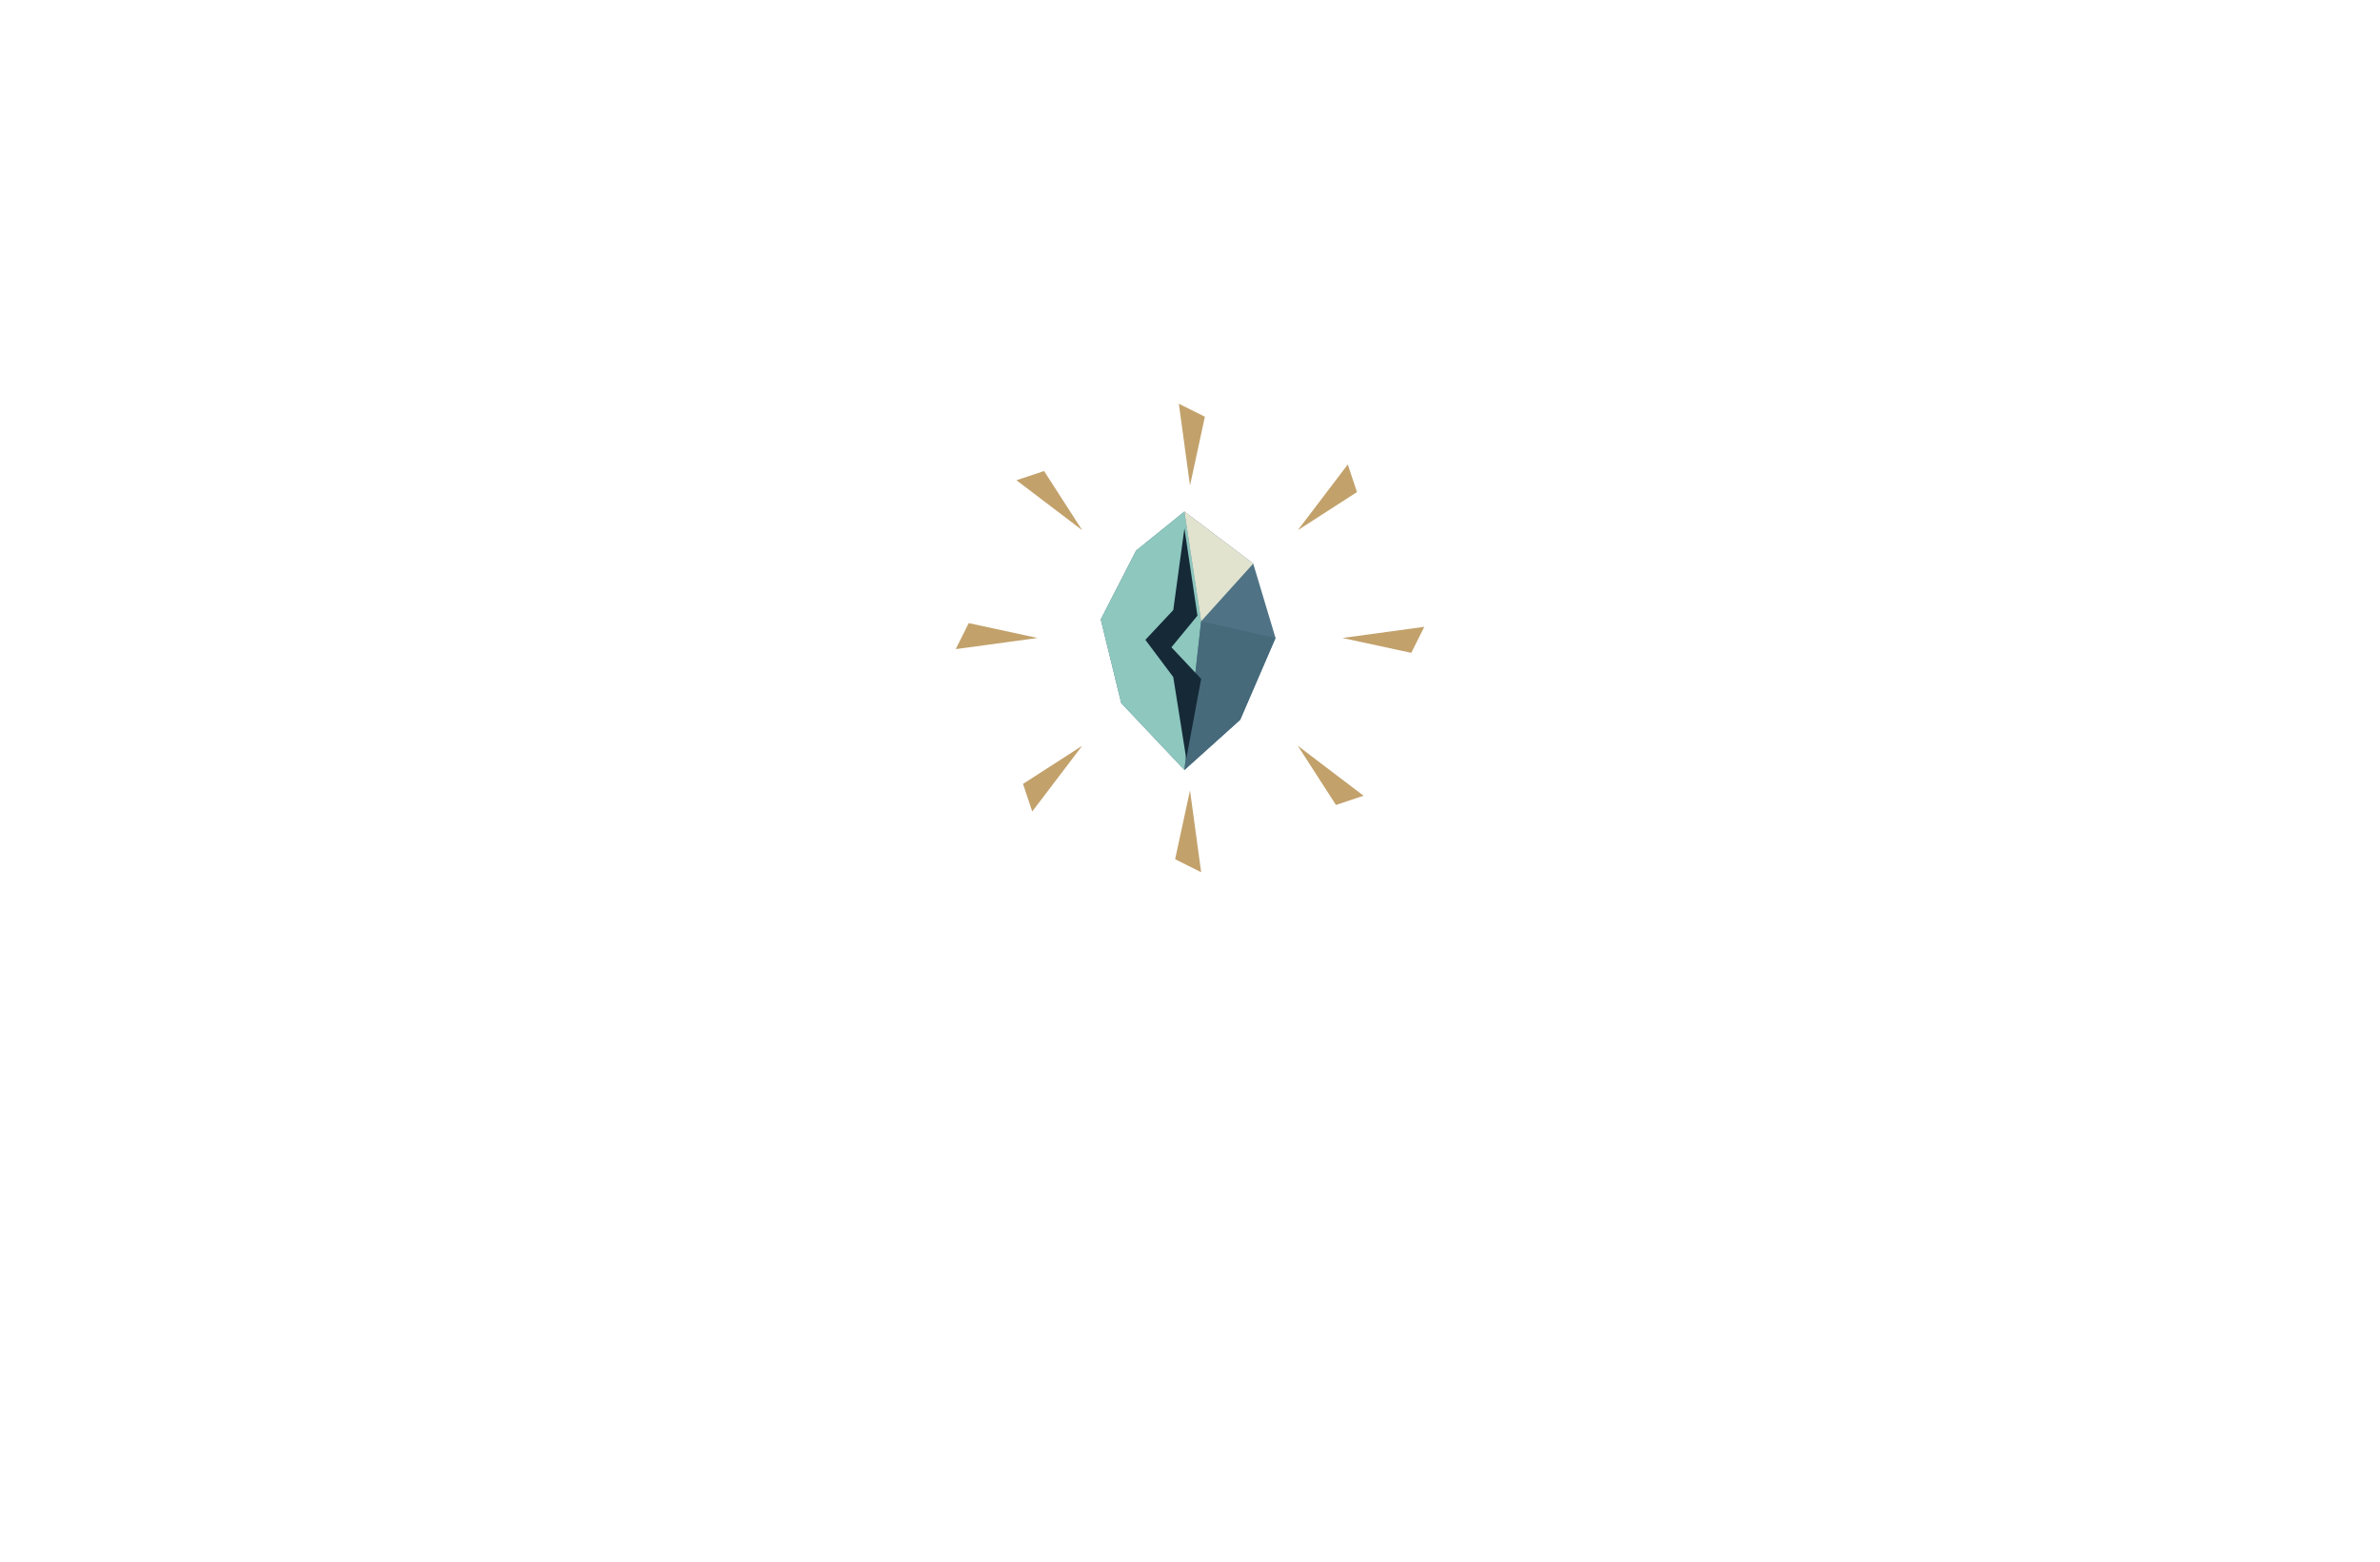
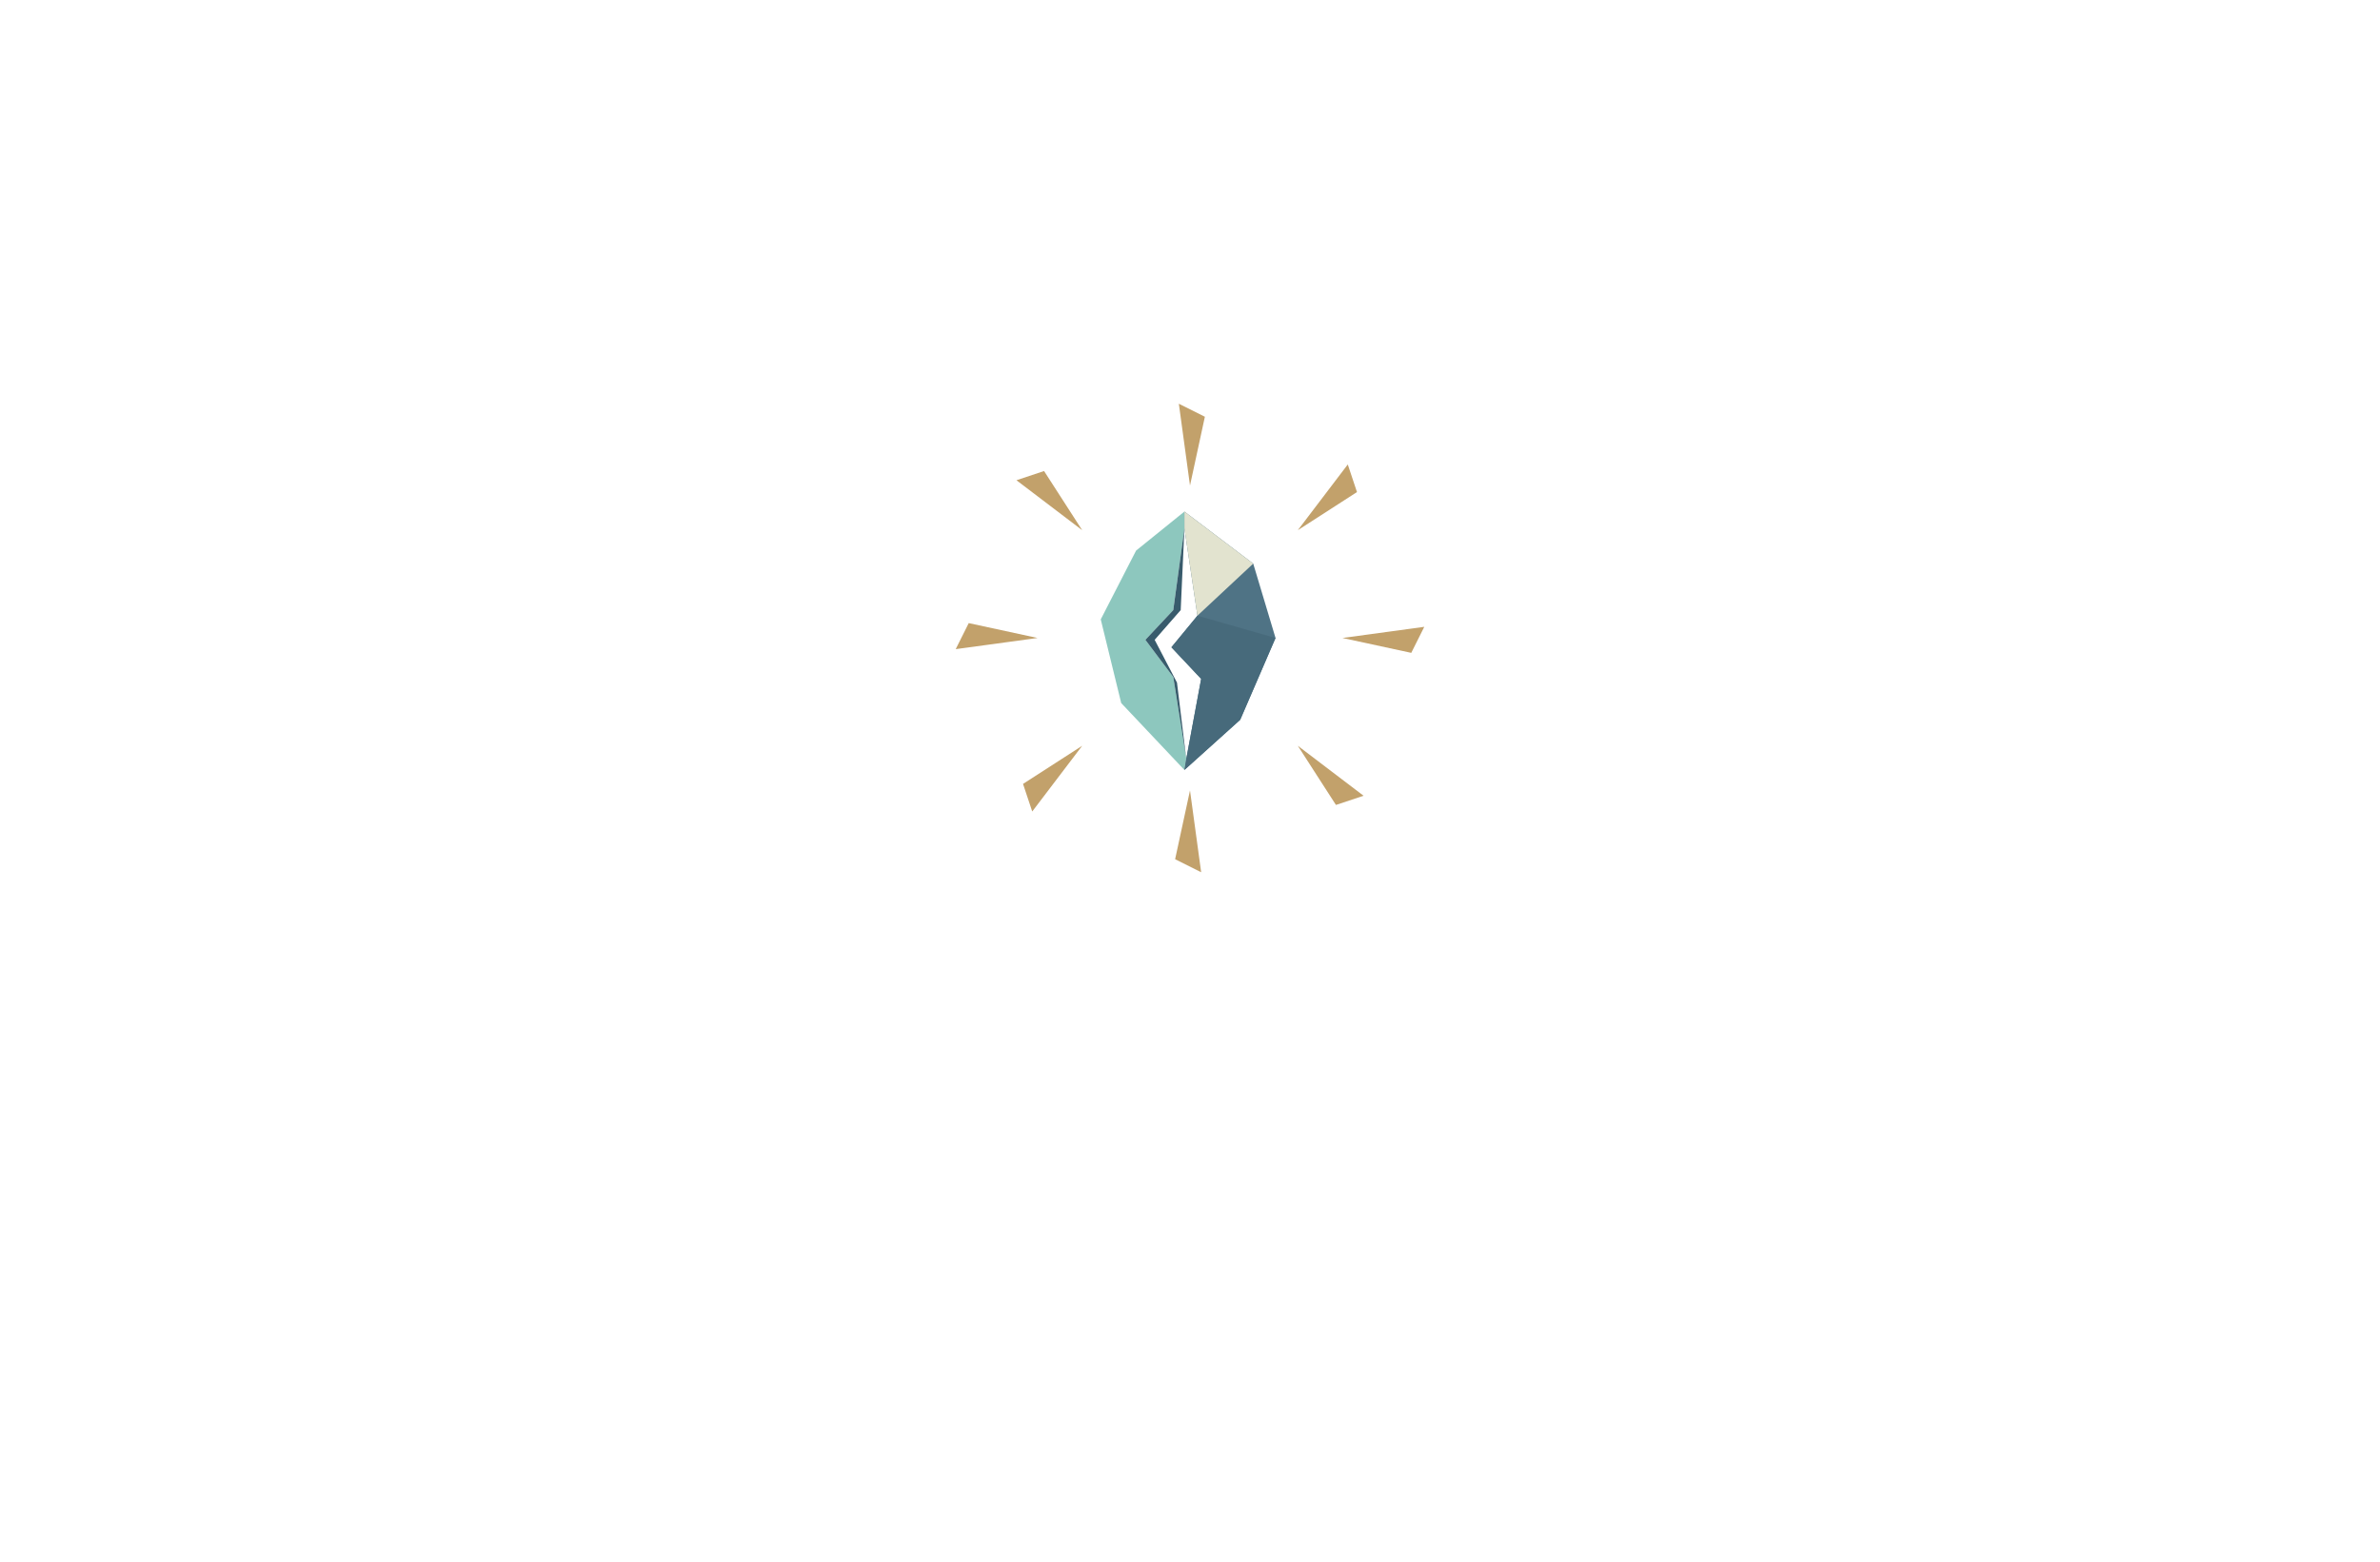
<svg xmlns="http://www.w3.org/2000/svg" width="1536" height="1008" viewBox="0 0 1536 1008">
  <g transform="translate(552 245) scale(1.2)">
    <polygon points="262,139 299,147 306,133" fill="#c2a16b" />
    <polygon points="237.983,196.983 258.489,228.803 273.338,223.853" fill="#c2a16b" />
    <polygon points="180,221 172,258 186,265" fill="#c2a16b" />
    <polygon points="122.017,196.983 90.197,217.489 95.147,232.338" fill="#c2a16b" />
    <polygon points="98,139 61,131 54,145" fill="#c2a16b" />
    <polygon points="122.017,81.017 101.511,49.197 86.662,54.147" fill="#c2a16b" />
    <polygon points="180,57 188,20 174,13" fill="#c2a16b" />
    <polygon points="237.983,81.017 269.803,60.511 264.853,45.662" fill="#c2a16b" />
-     <polygon points="177,71 214,99 226,139 207,183 177,210 143,174 132,129 151,92" fill="#4f7385" />
-     <polygon points="177,71 186,130 177,210 143,174 132,129 151,92" fill="#8dc7be" />
-     <polygon points="177,71 214,99 186,130" fill="#e2e3cf" />
-     <polygon points="186,130 226,139 207,183 177,210" fill="#476a7b" />
-     <polygon points="177,80 184,127 170,144 186,161 178,204 171,160 156,140 171,124" fill="#152937" />
+     <g data-heart-half="left" transform="rotate(0 155 138)">
+       <polygon points="177,71 151,92 132,129 143,174 177,210 178,204 171,160 156,140 171,124 177,80" fill="#8dc7be" />
+       <polygon points="177,80 171,124 156,140 171,160 178,204 173,163 161,140 175,124" fill="#385b6c" />
+     </g>
+     <g data-heart-half="right" transform="rotate(0 199 148)">
+       <polygon points="177,71 214,99 226,139 207,183 177,210 178,204 186,161 170,144 184,127 177,80" fill="#4f7385" />
+       <polygon points="177,71 214,99 184,127 177,80" fill="#e2e3cf" />
+       <polygon points="184,127 226,139 207,183 177,210 178,204 186,161 170,144" fill="#476a7b" />
+     </g>
  </g>
</svg>
